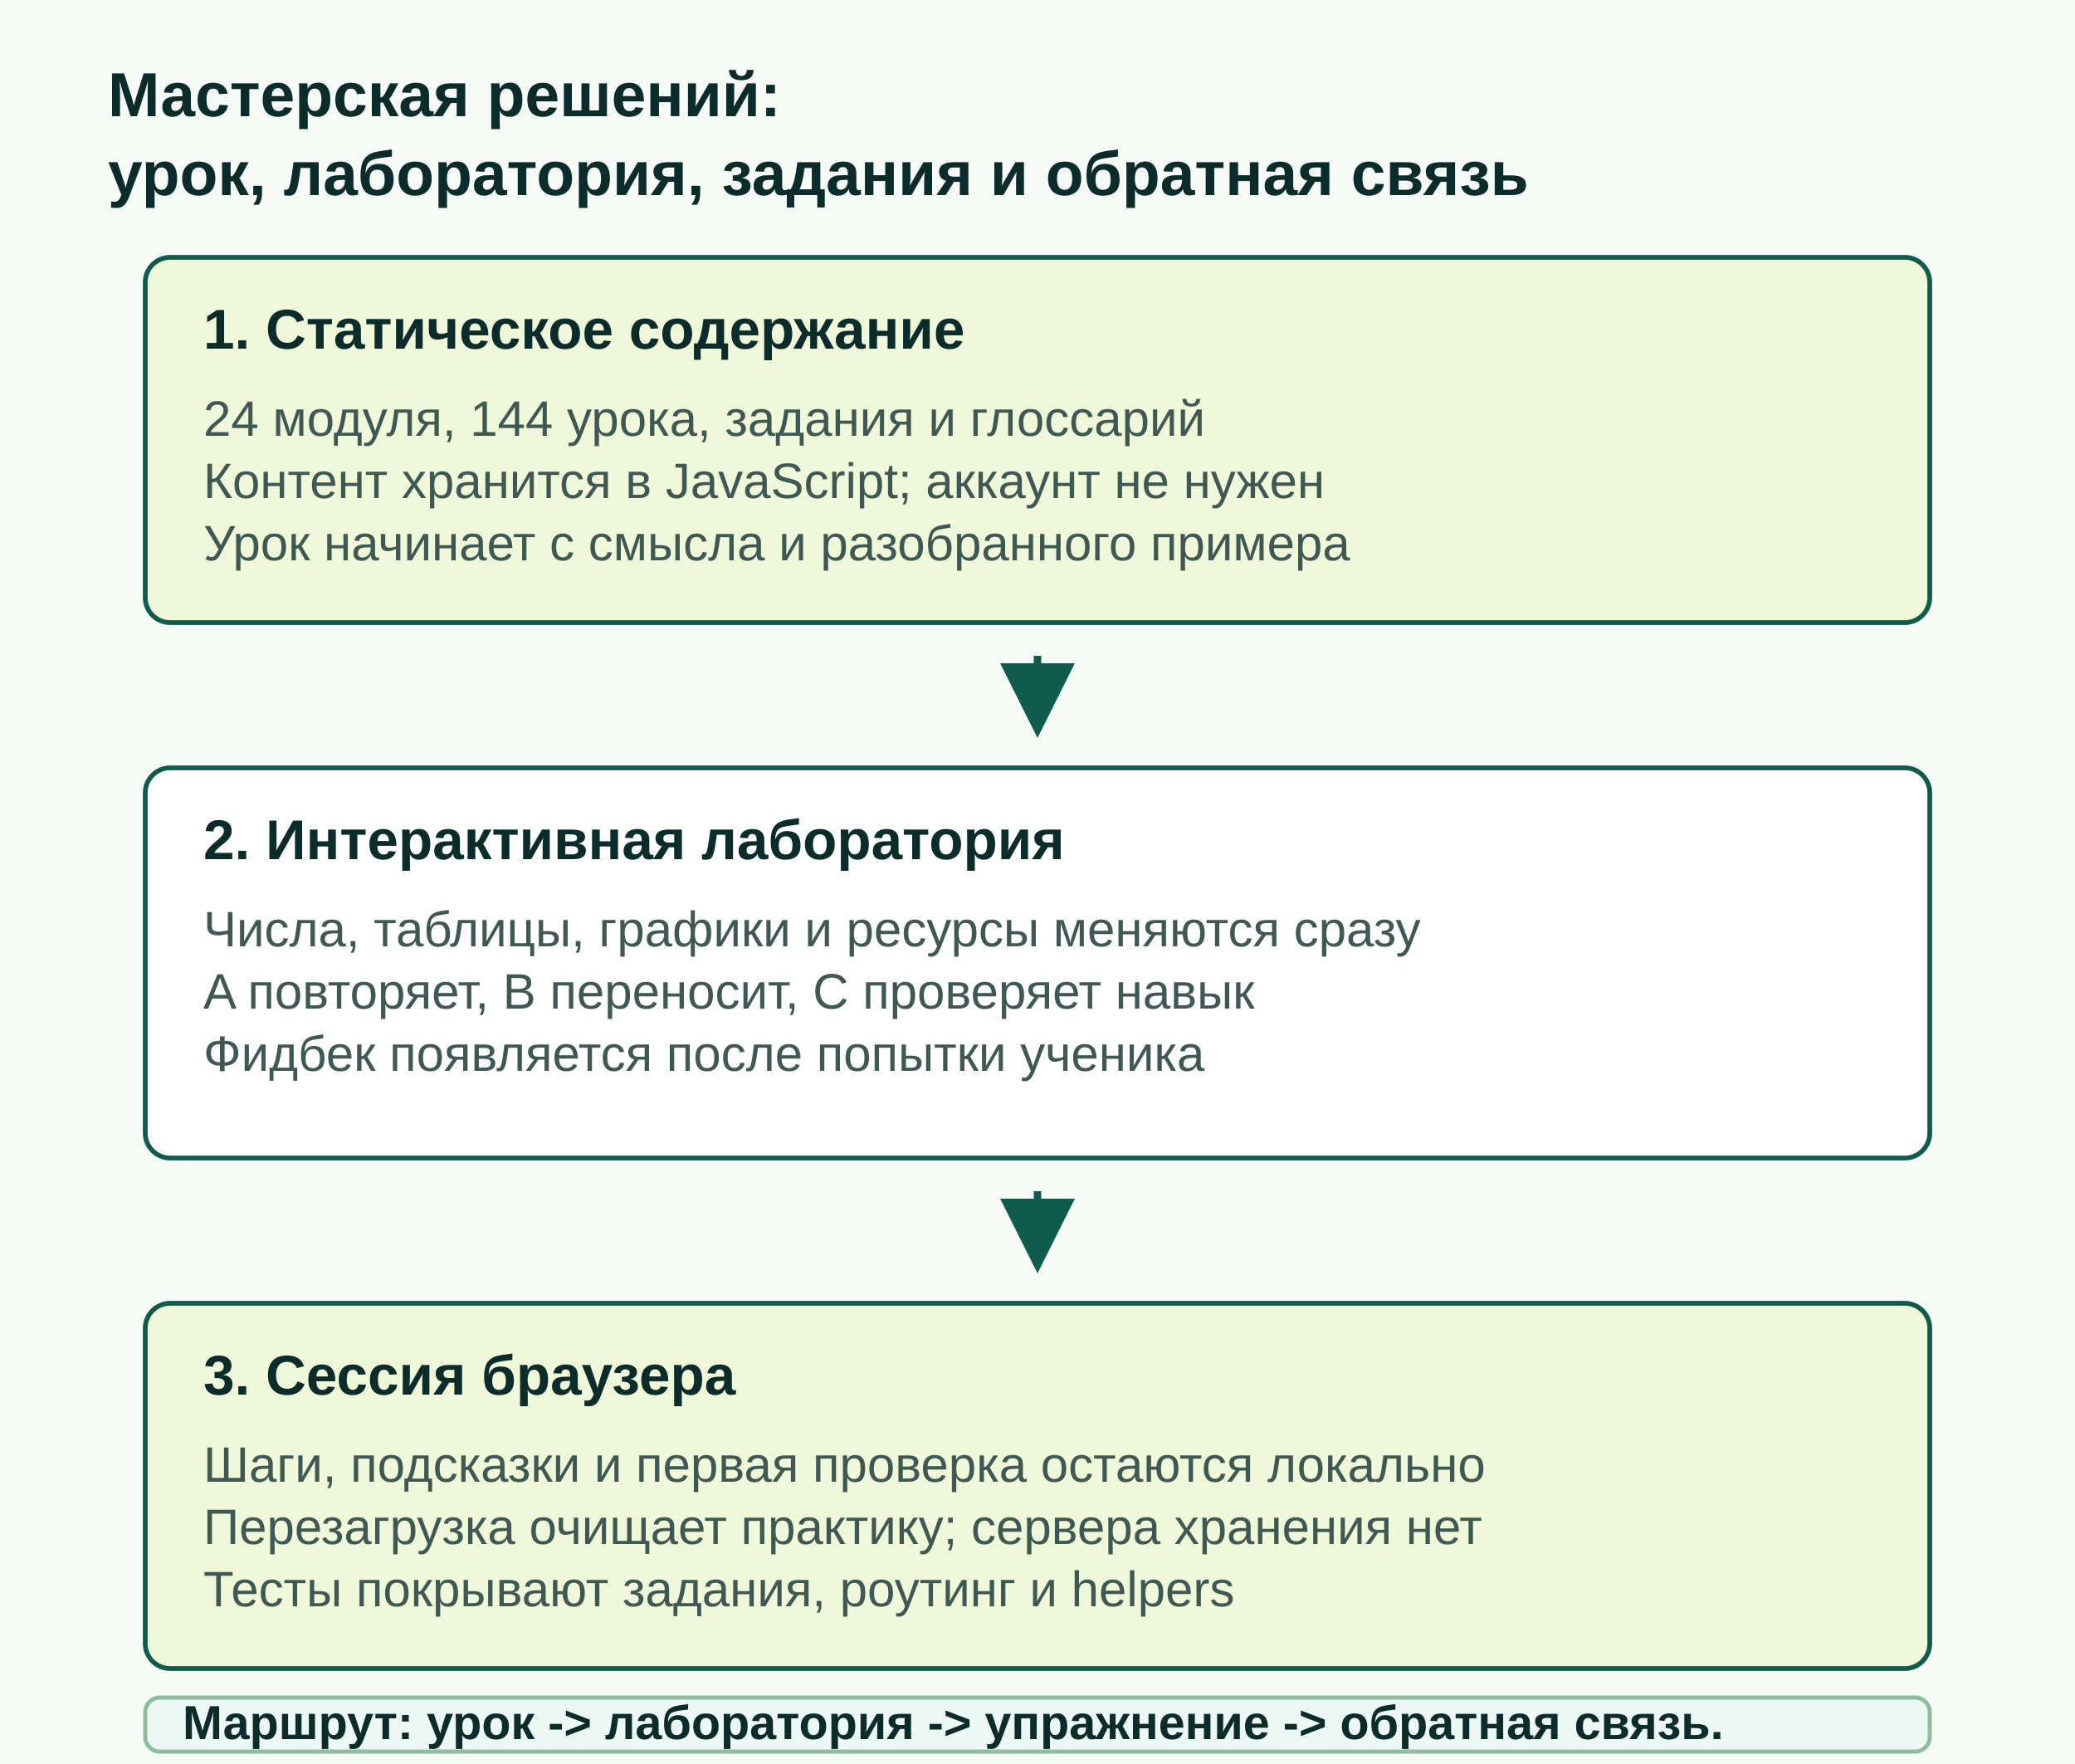
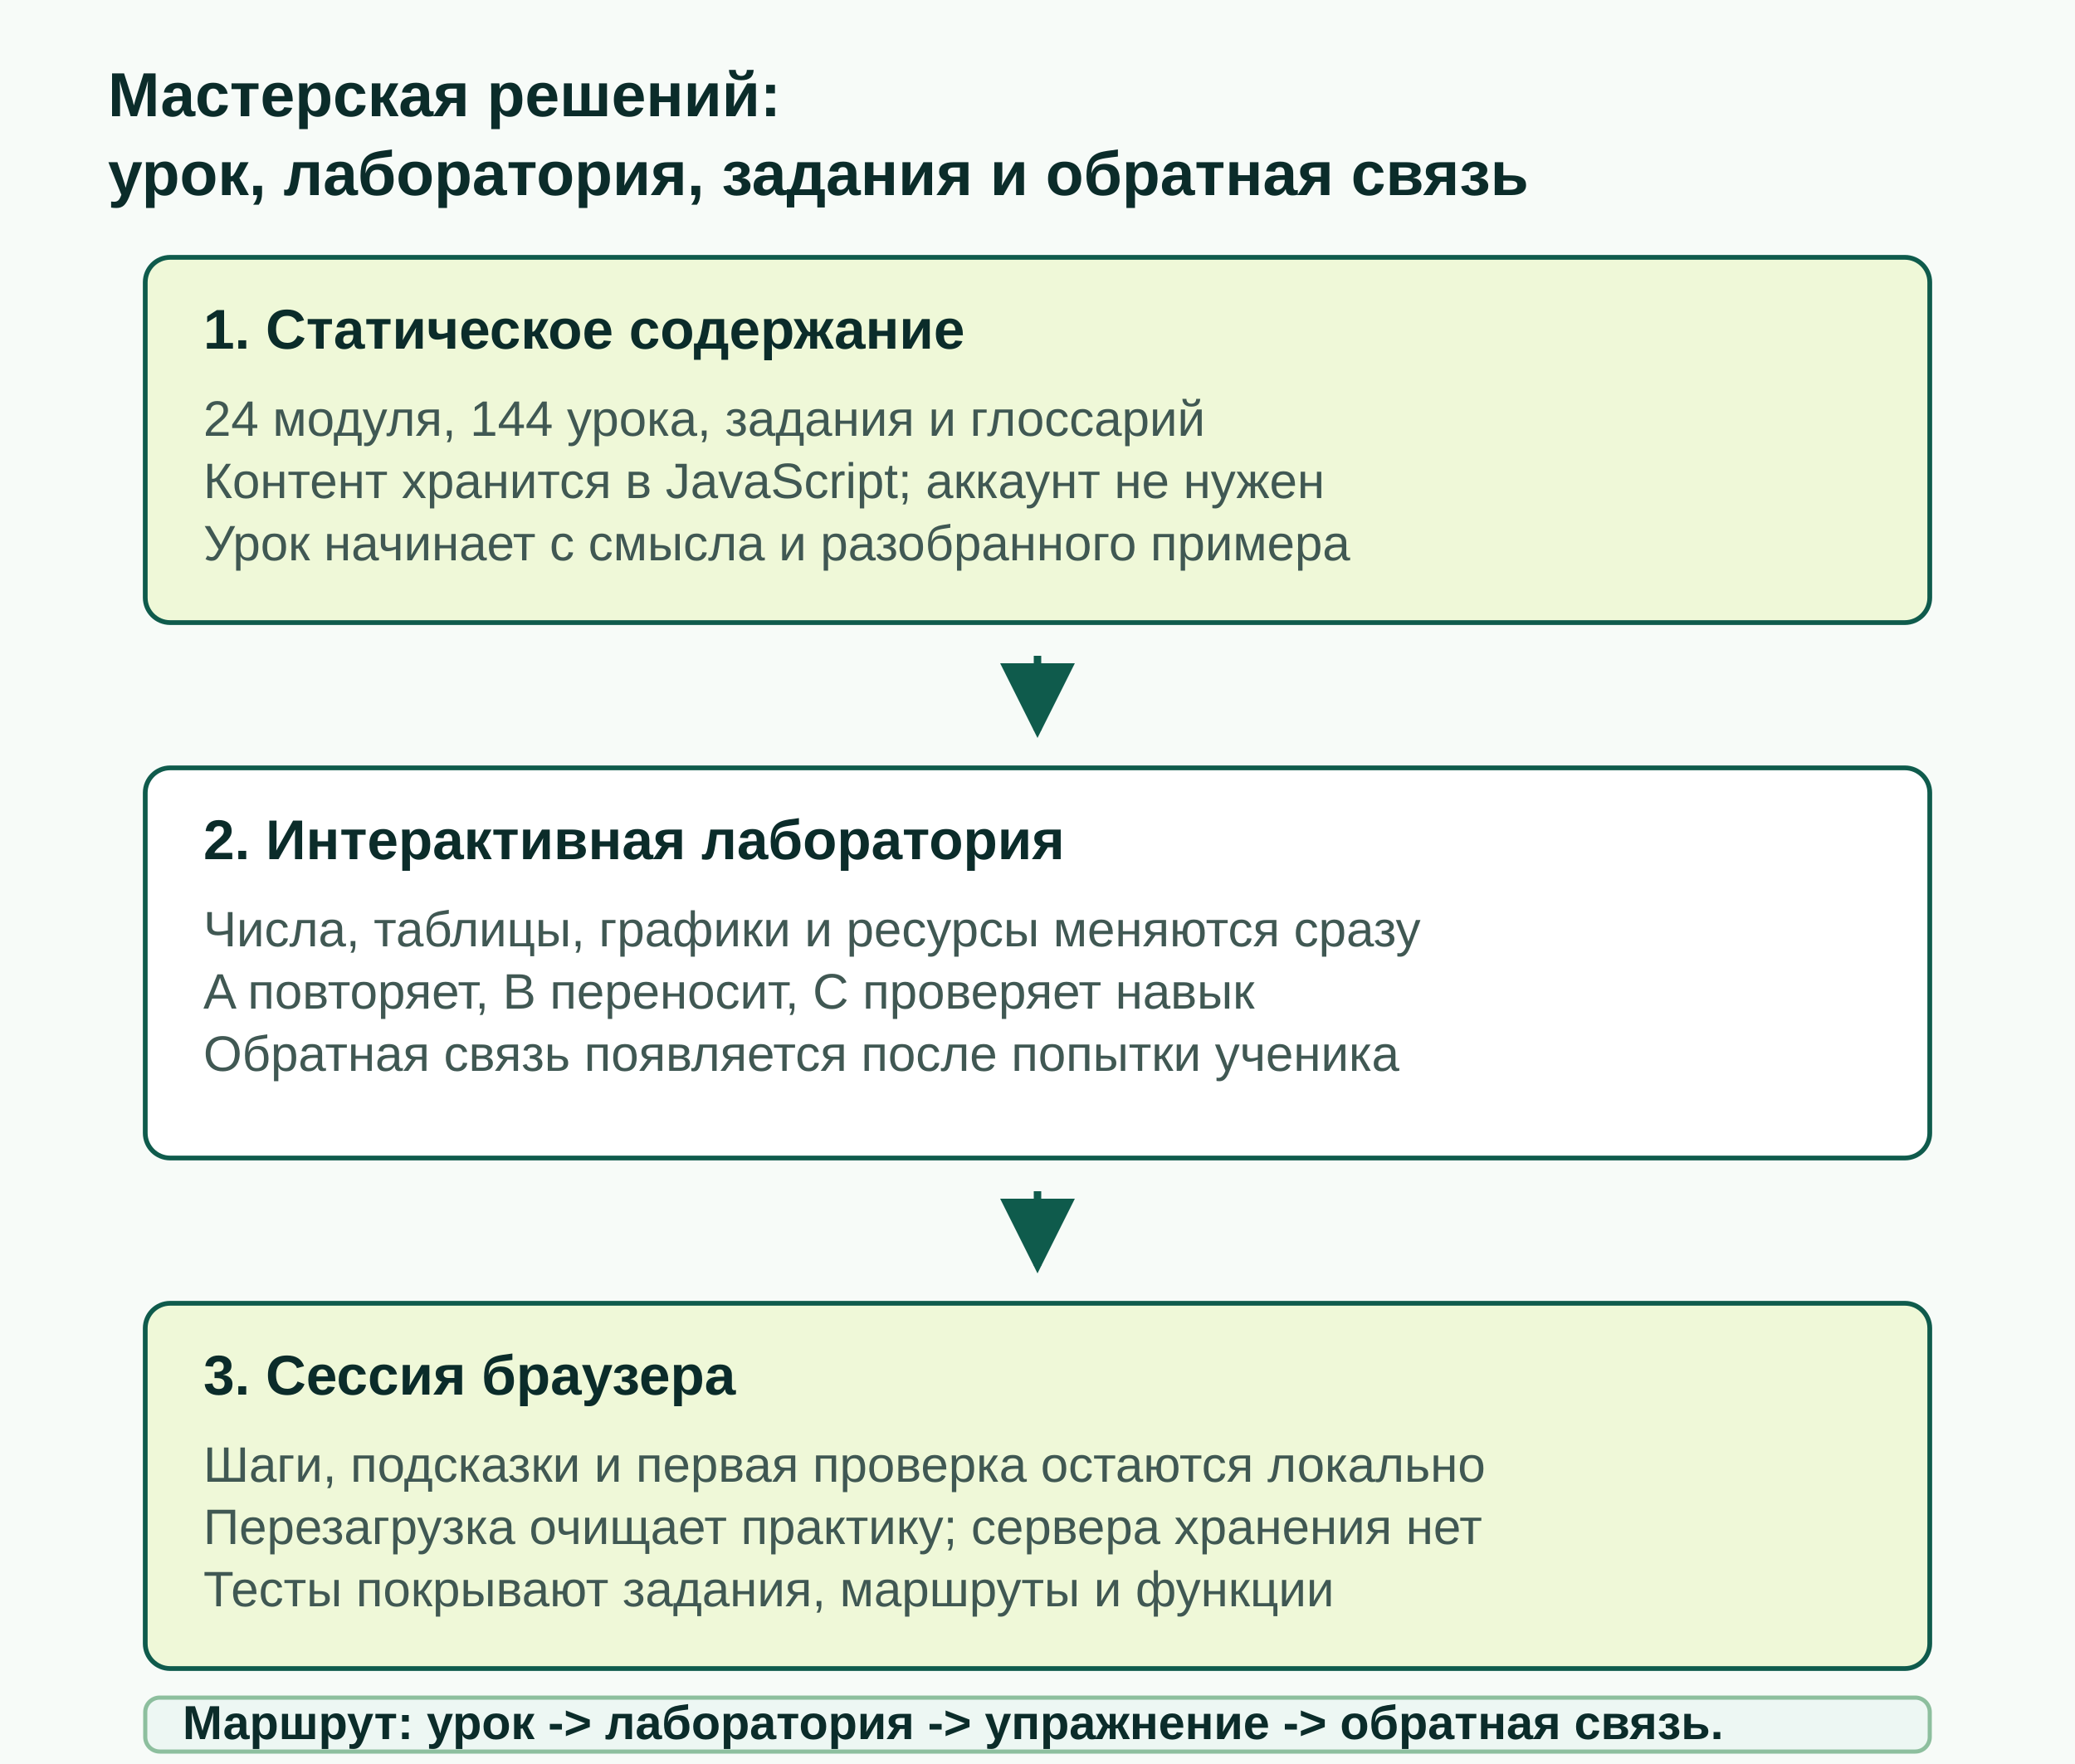
<svg xmlns="http://www.w3.org/2000/svg" width="1000" height="850" viewBox="0 0 1000 850" role="img" aria-labelledby="title desc">
  <defs>
    <marker id="arrow" markerWidth="14" markerHeight="14" refX="11" refY="7" orient="auto">
      <path d="M2 2 L12 7 L2 12 Z" fill="#0f5b4c" />
    </marker>
    <style>
      .bg{fill:#f7fbf8}
      .box{fill:#fff;stroke:#0f5b4c;stroke-width:2.3}
      .soft{fill:#eff8d8}
      .footer{fill:#edf7f3;stroke:#8dbf9e;stroke-width:2}
      text{font-family:Arial, Helvetica, sans-serif;letter-spacing:0;fill:#0b2c2a}
      .title{font-size:30px;font-weight:700}
      .boxhead{font-size:27px;font-weight:700}
      .body{font-size:24px;fill:#405853}
      .foot{font-size:23px;font-weight:700;fill:#0b2c2a}
      .arrow{stroke:#0f5b4c;stroke-width:3.6;marker-end:url(#arrow)}
    </style>
  </defs>
  <rect class="bg" width="1000" height="850" />
  <text class="title" x="52" y="56">Мастерская решений:</text>
  <text class="title" x="52" y="94">урок, лаборатория, задания и обратная связь</text>
  <rect class="box soft" x="70" y="124" width="860" height="176" rx="12" />
  <text class="boxhead" x="98" y="168">1. Статическое содержание</text>
  <text class="body" x="98" y="210">24 модуля, 144 урока, задания и глоссарий</text>
  <text class="body" x="98" y="240">Контент хранится в JavaScript; аккаунт не нужен</text>
  <text class="body" x="98" y="270">Урок начинает с смысла и разобранного примера</text>
  <line class="arrow" x1="500" y1="316" x2="500" y2="352" />
  <rect class="box" x="70" y="370" width="860" height="188" rx="12" />
  <text class="boxhead" x="98" y="414">2. Интерактивная лаборатория</text>
  <text class="body" x="98" y="456">Числа, таблицы, графики и ресурсы меняются сразу</text>
  <text class="body" x="98" y="486">A повторяет, B переносит, C проверяет навык</text>
-   <text class="body" x="98" y="516">Фидбек появляется после попытки ученика</text>
+   <text class="body" x="98" y="516">Обратная связь появляется после попытки ученика</text>
  <line class="arrow" x1="500" y1="574" x2="500" y2="610" />
  <rect class="box soft" x="70" y="628" width="860" height="176" rx="12" />
  <text class="boxhead" x="98" y="672">3. Сессия браузера</text>
  <text class="body" x="98" y="714">Шаги, подсказки и первая проверка остаются локально</text>
  <text class="body" x="98" y="744">Перезагрузка очищает практику; сервера хранения нет</text>
-   <text class="body" x="98" y="774">Тесты покрывают задания, роутинг и helpers</text>
+   <text class="body" x="98" y="774">Тесты покрывают задания, маршруты и функции</text>
  <rect class="footer" x="70" y="818" width="860" height="26" rx="7" />
  <text class="foot" x="88" y="838">Маршрут: урок -&gt; лаборатория -&gt; упражнение -&gt; обратная связь.</text>
</svg>
